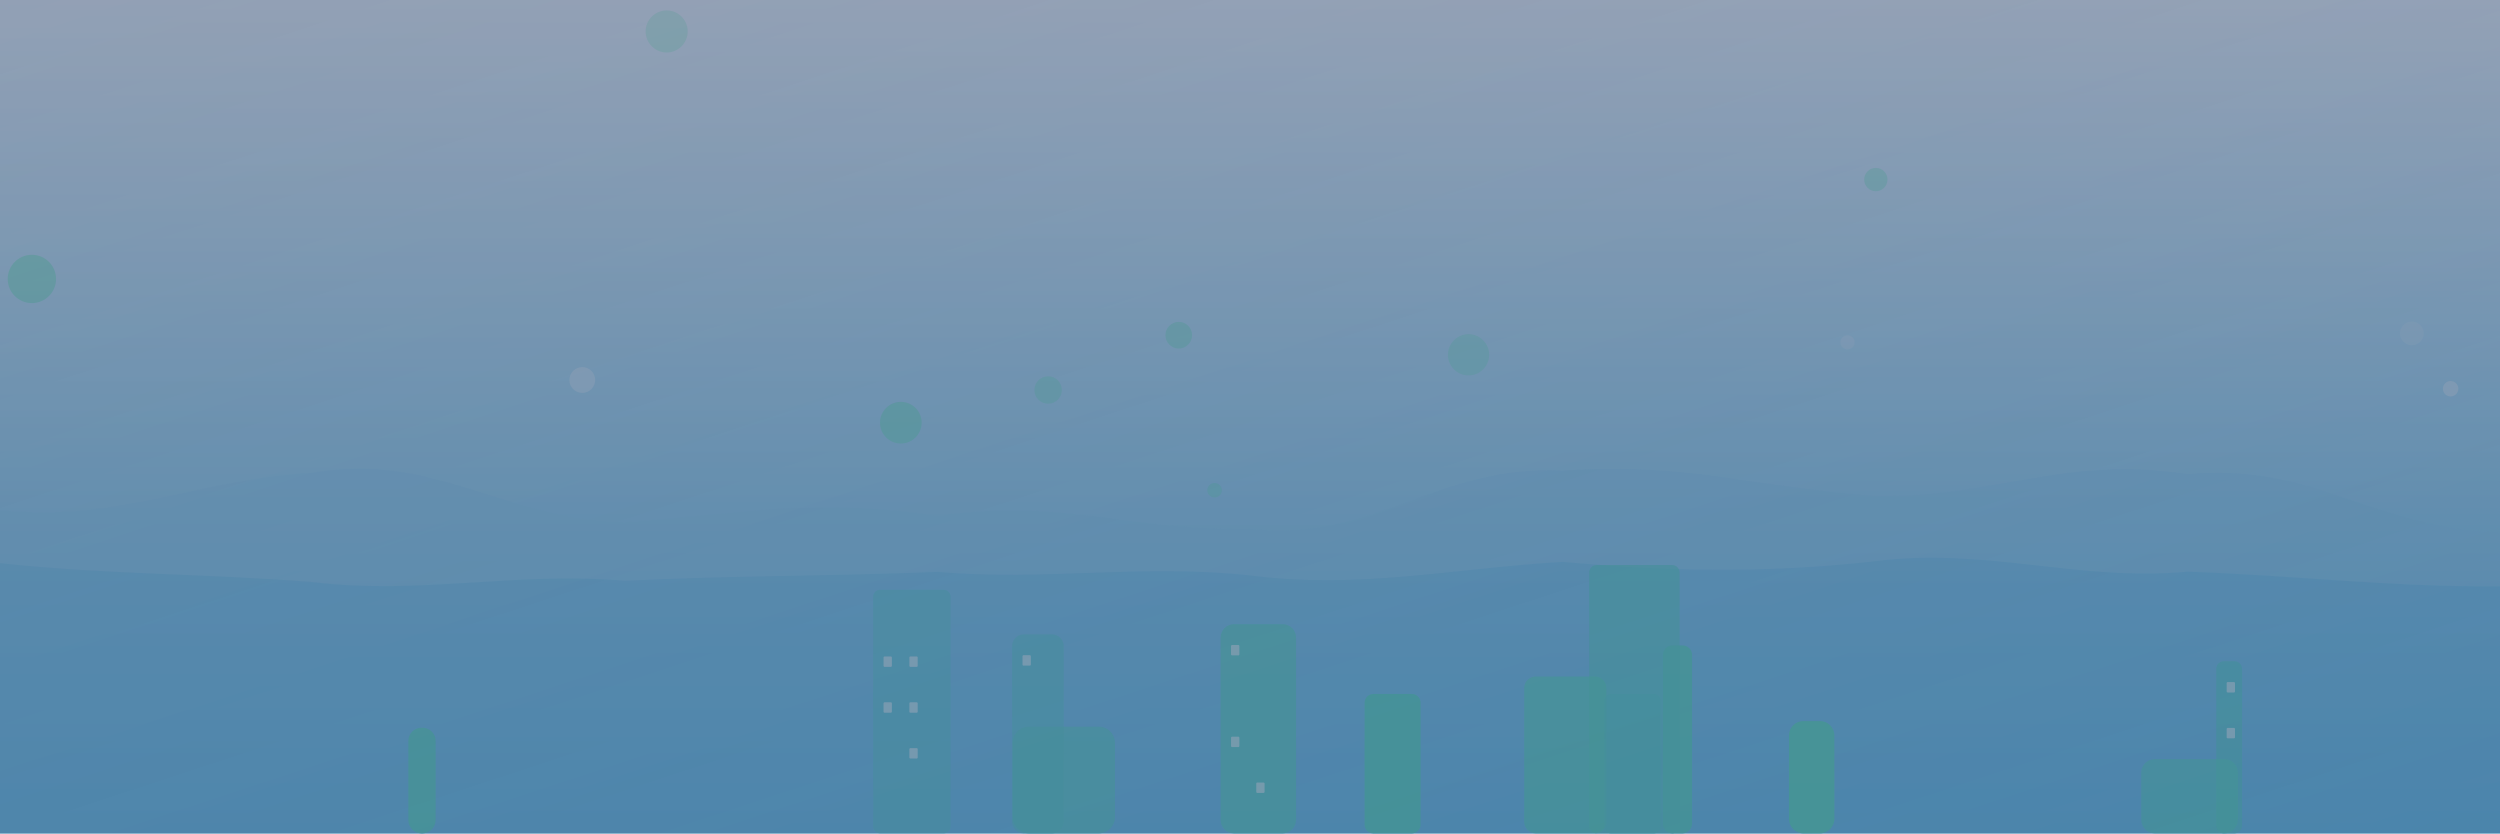
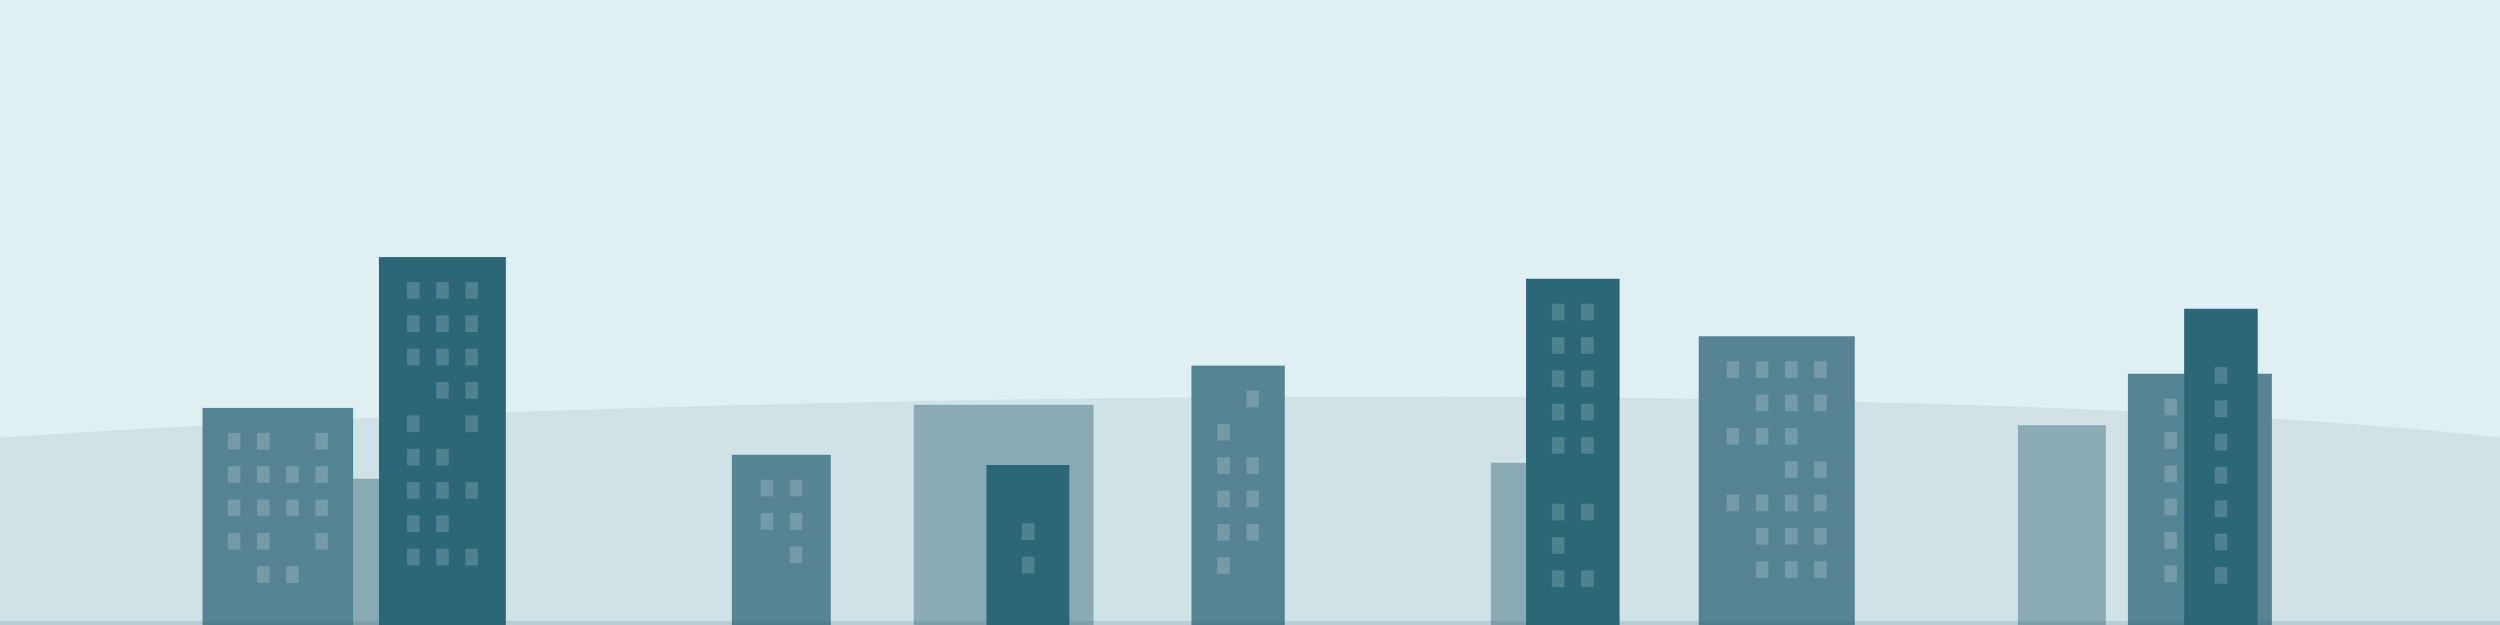
- <svg xmlns="http://www.w3.org/2000/svg" viewBox="0 0 1200 400" width="1200" height="400">
-   <defs>
-     <linearGradient id="bg" x1="0" y1="0" x2="0" y2="1">
-       <stop offset="0%" stop-color="#94a3b8" />
-       <stop offset="100%" stop-color="#0369a1" />
-     </linearGradient>
-     <linearGradient id="warm" x1="0" y1="0" x2="1" y2="1">
-       <stop offset="0%" stop-color="#858d98" stop-opacity="0.18" />
-       <stop offset="100%" stop-color="#858d98" stop-opacity="0.06" />
-     </linearGradient>
-   </defs>
-   <rect width="1200" height="400" fill="url(#bg)" />
-   <path d="M0 400 L0 244.835 C60.0 250.5, 90.0 230.7, 150.0 226.9 C210.0 217.1, 240.0 249.0, 300.0 250.6 C360.0 246.3, 390.0 238.5, 450.0 247.6 C510.0 238.8, 540.0 254.7, 600.0 253.8 C660.0 260.3, 690.0 222.8, 750.0 225.9 C810.0 221.9, 840.0 233.6, 900.0 238.0 C960.0 238.9, 990.0 218.4, 1050.0 227.6 C1110.0 222.0, 1140.0 253.7, 1200.0 255.4 L1200 400 Z" fill="#367da9" opacity="0.45" />
-   <path d="M0 400 L0 270.324 C52.5 275.9, 97.5 275.2, 150.0 279.4 C202.5 285.7, 247.5 274.2, 300.0 278.8 C352.5 276.2, 397.5 276.7, 450.0 274.5 C502.5 279.0, 547.5 270.5, 600.0 276.2 C652.5 283.0, 697.5 272.8, 750.0 269.7 C802.5 274.4, 847.5 275.2, 900.0 269.4 C952.5 262.5, 997.5 279.3, 1050.0 274.4 C1102.5 276.2, 1147.5 281.9, 1200.0 281.4 L1200 400 Z" fill="#0369a1" opacity="0.3" />
-   <rect x="585.9" y="299.6" width="36.2" height="100.4" rx="6.4" fill="#04867c" opacity="0.68" />
-   <rect x="590.9" y="309.6" width="4" height="5" rx="0.5" fill="#94a3b8" opacity="0.6" />
-   <rect x="590.9" y="353.6" width="4" height="5" rx="0.5" fill="#94a3b8" opacity="0.6" />
-   <rect x="603.0" y="375.6" width="4" height="5" rx="0.5" fill="#94a3b8" opacity="0.6" />
-   <rect x="419.1" y="283.1" width="37.2" height="116.9" rx="3.3" fill="#047e87" opacity="0.51" />
-   <rect x="424.1" y="315.1" width="4" height="5" rx="0.5" fill="#94a3b8" opacity="0.6" />
-   <rect x="436.5" y="315.1" width="4" height="5" rx="0.5" fill="#94a3b8" opacity="0.6" />
-   <rect x="424.1" y="337.1" width="4" height="5" rx="0.5" fill="#94a3b8" opacity="0.6" />
-   <rect x="436.5" y="337.1" width="4" height="5" rx="0.5" fill="#94a3b8" opacity="0.6" />
-   <rect x="436.5" y="359.1" width="4" height="5" rx="0.5" fill="#94a3b8" opacity="0.6" />
-   <rect x="858.7" y="346.1" width="21.8" height="53.9" rx="6.9" fill="#058f72" opacity="0.76" />
-   <rect x="798.2" y="309.8" width="14.0" height="90.2" rx="4.6" fill="#048979" opacity="0.78" />
-   <rect x="196.0" y="349.3" width="13.1" height="50.7" rx="6.3" fill="#04877c" opacity="0.82" />
-   <rect x="655.0" y="333.1" width="26.9" height="66.9" rx="4.2" fill="#04887b" opacity="0.85" />
-   <rect x="486.1" y="348.8" width="49.1" height="51.2" rx="7.8" fill="#048380" opacity="0.63" />
-   <rect x="1063.8" y="317.4" width="12.4" height="82.6" rx="3.6" fill="#048184" opacity="0.65" />
-   <rect x="1068.8" y="327.4" width="4" height="5" rx="0.5" fill="#94a3b8" opacity="0.6" />
-   <rect x="1068.8" y="349.4" width="4" height="5" rx="0.5" fill="#94a3b8" opacity="0.6" />
-   <rect x="762.8" y="271.2" width="43.4" height="128.8" rx="3.6" fill="#048282" opacity="0.64" />
-   <rect x="731.6" y="324.7" width="39.5" height="75.3" rx="5.6" fill="#048a78" opacity="0.62" />
-   <rect x="770.1" y="333.1" width="26.9" height="66.9" rx="3.1" fill="#047f86" opacity="0.64" />
-   <rect x="1027.8" y="364.4" width="46.4" height="35.6" rx="6.5" fill="#048979" opacity="0.57" />
-   <rect x="485.8" y="304.5" width="24.8" height="95.5" rx="5.6" fill="#047f86" opacity="0.52" />
-   <rect x="490.8" y="314.5" width="4" height="5" rx="0.5" fill="#94a3b8" opacity="0.6" />
-   <circle cx="432.4" cy="202.9" r="10.0" fill="#059669" opacity="0.40" />
-   <circle cx="503.1" cy="187.2" r="6.6" fill="#059669" opacity="0.28" />
-   <circle cx="886.8" cy="164.3" r="3.4" fill="#94a3b8" opacity="0.21" />
-   <circle cx="1176.3" cy="186.6" r="3.7" fill="#94a3b8" opacity="0.44" />
-   <circle cx="279.5" cy="182.4" r="6.2" fill="#94a3b8" opacity="0.40" />
-   <circle cx="565.8" cy="160.9" r="6.4" fill="#059669" opacity="0.33" />
-   <circle cx="320.0" cy="15.1" r="10.1" fill="#059669" opacity="0.23" />
-   <circle cx="583.0" cy="235.3" r="3.5" fill="#059669" opacity="0.28" />
-   <circle cx="1157.7" cy="160.0" r="5.7" fill="#94a3b8" opacity="0.18" />
-   <circle cx="900.4" cy="86.2" r="5.6" fill="#059669" opacity="0.30" />
-   <circle cx="15.3" cy="133.9" r="11.6" fill="#059669" opacity="0.42" />
-   <circle cx="704.9" cy="170.3" r="9.9" fill="#059669" opacity="0.26" />
-   <rect width="1200" height="400" fill="url(#warm)" />
-   <rect width="1200" height="400" fill="#94a3b8" opacity="0.40" />
+ <svg xmlns="http://www.w3.org/2000/svg" viewBox="0 0 1200 300" width="1200" height="300">
+   <rect width="1200" height="300" fill="#e0eff2" />
+   <path d="M0 300 L0 210.0 C370.8 185.4, 951.4 182.4, 1200 210.0 L1200 300 Z" fill="#aac2c9" opacity="0.3" />
+   <rect x="145.3" y="229.8" width="46.3" height="70.2" fill="#8aabb4" />
+   <rect x="438.6" y="194.3" width="86.3" height="105.7" fill="#8aabb4" />
+   <rect x="715.6" y="222.1" width="40.5" height="77.9" fill="#8aabb4" />
+   <rect x="968.6" y="204.1" width="42.2" height="95.9" fill="#8aabb4" />
+   <rect x="97.2" y="195.8" width="72.3" height="104.2" fill="#558592" />
+   <rect x="109.4" y="207.8" width="6" height="8" fill="#91b0b8" opacity="0.5" />
+   <rect x="123.4" y="207.8" width="6" height="8" fill="#91b0b8" opacity="0.5" />
+   <rect x="151.4" y="207.8" width="6" height="8" fill="#91b0b8" opacity="0.5" />
+   <rect x="109.4" y="223.8" width="6" height="8" fill="#91b0b8" opacity="0.5" />
+   <rect x="123.4" y="223.8" width="6" height="8" fill="#91b0b8" opacity="0.5" />
+   <rect x="137.4" y="223.8" width="6" height="8" fill="#91b0b8" opacity="0.5" />
+   <rect x="151.4" y="223.8" width="6" height="8" fill="#91b0b8" opacity="0.5" />
+   <rect x="109.4" y="239.8" width="6" height="8" fill="#91b0b8" opacity="0.5" />
+   <rect x="123.4" y="239.8" width="6" height="8" fill="#91b0b8" opacity="0.5" />
+   <rect x="137.4" y="239.8" width="6" height="8" fill="#91b0b8" opacity="0.5" />
+   <rect x="151.4" y="239.8" width="6" height="8" fill="#91b0b8" opacity="0.5" />
+   <rect x="109.4" y="255.8" width="6" height="8" fill="#91b0b8" opacity="0.5" />
+   <rect x="123.4" y="255.8" width="6" height="8" fill="#91b0b8" opacity="0.5" />
+   <rect x="151.4" y="255.8" width="6" height="8" fill="#91b0b8" opacity="0.5" />
+   <rect x="123.4" y="271.8" width="6" height="8" fill="#91b0b8" opacity="0.5" />
+   <rect x="137.4" y="271.8" width="6" height="8" fill="#91b0b8" opacity="0.5" />
+   <rect x="351.3" y="218.3" width="47.5" height="81.7" fill="#558592" />
+   <rect x="365.1" y="230.3" width="6" height="8" fill="#91b0b8" opacity="0.5" />
+   <rect x="379.1" y="230.3" width="6" height="8" fill="#91b0b8" opacity="0.5" />
+   <rect x="365.1" y="246.3" width="6" height="8" fill="#91b0b8" opacity="0.5" />
+   <rect x="379.1" y="246.3" width="6" height="8" fill="#91b0b8" opacity="0.5" />
+   <rect x="379.1" y="262.3" width="6" height="8" fill="#91b0b8" opacity="0.5" />
+   <rect x="571.9" y="175.5" width="44.8" height="124.5" fill="#558592" />
+   <rect x="598.3" y="187.5" width="6" height="8" fill="#91b0b8" opacity="0.5" />
+   <rect x="584.3" y="203.5" width="6" height="8" fill="#91b0b8" opacity="0.5" />
+   <rect x="584.3" y="219.5" width="6" height="8" fill="#91b0b8" opacity="0.5" />
+   <rect x="598.3" y="219.5" width="6" height="8" fill="#91b0b8" opacity="0.5" />
+   <rect x="584.3" y="235.5" width="6" height="8" fill="#91b0b8" opacity="0.5" />
+   <rect x="598.3" y="235.5" width="6" height="8" fill="#91b0b8" opacity="0.5" />
+   <rect x="584.3" y="251.5" width="6" height="8" fill="#91b0b8" opacity="0.5" />
+   <rect x="598.3" y="251.5" width="6" height="8" fill="#91b0b8" opacity="0.5" />
+   <rect x="584.3" y="267.5" width="6" height="8" fill="#91b0b8" opacity="0.5" />
+   <rect x="815.4" y="161.4" width="74.9" height="138.6" fill="#558592" />
+   <rect x="828.8" y="173.4" width="6" height="8" fill="#91b0b8" opacity="0.5" />
+   <rect x="842.8" y="173.4" width="6" height="8" fill="#91b0b8" opacity="0.5" />
+   <rect x="856.8" y="173.4" width="6" height="8" fill="#91b0b8" opacity="0.5" />
+   <rect x="870.8" y="173.4" width="6" height="8" fill="#91b0b8" opacity="0.5" />
+   <rect x="842.8" y="189.4" width="6" height="8" fill="#91b0b8" opacity="0.5" />
+   <rect x="856.8" y="189.4" width="6" height="8" fill="#91b0b8" opacity="0.5" />
+   <rect x="870.8" y="189.4" width="6" height="8" fill="#91b0b8" opacity="0.5" />
+   <rect x="828.8" y="205.4" width="6" height="8" fill="#91b0b8" opacity="0.5" />
+   <rect x="842.8" y="205.4" width="6" height="8" fill="#91b0b8" opacity="0.5" />
+   <rect x="856.8" y="205.4" width="6" height="8" fill="#91b0b8" opacity="0.5" />
+   <rect x="856.8" y="221.4" width="6" height="8" fill="#91b0b8" opacity="0.5" />
+   <rect x="870.8" y="221.4" width="6" height="8" fill="#91b0b8" opacity="0.5" />
+   <rect x="828.8" y="237.4" width="6" height="8" fill="#91b0b8" opacity="0.5" />
+   <rect x="842.8" y="237.4" width="6" height="8" fill="#91b0b8" opacity="0.5" />
+   <rect x="856.8" y="237.4" width="6" height="8" fill="#91b0b8" opacity="0.5" />
+   <rect x="870.8" y="237.4" width="6" height="8" fill="#91b0b8" opacity="0.5" />
+   <rect x="842.8" y="253.4" width="6" height="8" fill="#91b0b8" opacity="0.5" />
+   <rect x="856.8" y="253.4" width="6" height="8" fill="#91b0b8" opacity="0.5" />
+   <rect x="870.8" y="253.4" width="6" height="8" fill="#91b0b8" opacity="0.5" />
+   <rect x="842.8" y="269.4" width="6" height="8" fill="#91b0b8" opacity="0.5" />
+   <rect x="856.8" y="269.4" width="6" height="8" fill="#91b0b8" opacity="0.5" />
+   <rect x="870.8" y="269.4" width="6" height="8" fill="#91b0b8" opacity="0.5" />
+   <rect x="1021.4" y="179.4" width="69.1" height="120.6" fill="#558592" />
+   <rect x="1038.9" y="191.4" width="6" height="8" fill="#91b0b8" opacity="0.5" />
+   <rect x="1066.9" y="191.4" width="6" height="8" fill="#91b0b8" opacity="0.5" />
+   <rect x="1038.9" y="207.4" width="6" height="8" fill="#91b0b8" opacity="0.5" />
+   <rect x="1066.9" y="207.4" width="6" height="8" fill="#91b0b8" opacity="0.5" />
+   <rect x="1038.9" y="223.4" width="6" height="8" fill="#91b0b8" opacity="0.5" />
+   <rect x="1052.9" y="223.4" width="6" height="8" fill="#91b0b8" opacity="0.5" />
+   <rect x="1066.9" y="223.4" width="6" height="8" fill="#91b0b8" opacity="0.5" />
+   <rect x="1038.9" y="239.4" width="6" height="8" fill="#91b0b8" opacity="0.5" />
+   <rect x="1066.9" y="239.4" width="6" height="8" fill="#91b0b8" opacity="0.5" />
+   <rect x="1038.9" y="255.4" width="6" height="8" fill="#91b0b8" opacity="0.5" />
+   <rect x="1052.9" y="255.4" width="6" height="8" fill="#91b0b8" opacity="0.5" />
+   <rect x="1038.9" y="271.4" width="6" height="8" fill="#91b0b8" opacity="0.5" />
+   <rect x="1052.9" y="271.4" width="6" height="8" fill="#91b0b8" opacity="0.5" />
+   <rect x="181.9" y="123.4" width="60.9" height="176.6" fill="#2b6777" />
+   <rect x="195.4" y="135.4" width="6" height="8" fill="#759ca7" opacity="0.5" />
+   <rect x="209.4" y="135.4" width="6" height="8" fill="#759ca7" opacity="0.5" />
+   <rect x="223.4" y="135.4" width="6" height="8" fill="#759ca7" opacity="0.5" />
+   <rect x="195.4" y="151.4" width="6" height="8" fill="#759ca7" opacity="0.5" />
+   <rect x="209.4" y="151.4" width="6" height="8" fill="#759ca7" opacity="0.5" />
+   <rect x="223.4" y="151.4" width="6" height="8" fill="#759ca7" opacity="0.5" />
+   <rect x="195.4" y="167.4" width="6" height="8" fill="#759ca7" opacity="0.5" />
+   <rect x="209.4" y="167.4" width="6" height="8" fill="#759ca7" opacity="0.5" />
+   <rect x="223.4" y="167.4" width="6" height="8" fill="#759ca7" opacity="0.5" />
+   <rect x="209.4" y="183.4" width="6" height="8" fill="#759ca7" opacity="0.5" />
+   <rect x="223.4" y="183.4" width="6" height="8" fill="#759ca7" opacity="0.5" />
+   <rect x="195.4" y="199.4" width="6" height="8" fill="#759ca7" opacity="0.5" />
+   <rect x="223.4" y="199.4" width="6" height="8" fill="#759ca7" opacity="0.5" />
+   <rect x="195.4" y="215.4" width="6" height="8" fill="#759ca7" opacity="0.5" />
+   <rect x="209.4" y="215.4" width="6" height="8" fill="#759ca7" opacity="0.5" />
+   <rect x="195.4" y="231.4" width="6" height="8" fill="#759ca7" opacity="0.5" />
+   <rect x="209.4" y="231.4" width="6" height="8" fill="#759ca7" opacity="0.5" />
+   <rect x="223.4" y="231.4" width="6" height="8" fill="#759ca7" opacity="0.5" />
+   <rect x="195.4" y="247.4" width="6" height="8" fill="#759ca7" opacity="0.5" />
+   <rect x="209.4" y="247.4" width="6" height="8" fill="#759ca7" opacity="0.5" />
+   <rect x="195.4" y="263.4" width="6" height="8" fill="#759ca7" opacity="0.5" />
+   <rect x="209.4" y="263.4" width="6" height="8" fill="#759ca7" opacity="0.5" />
+   <rect x="223.4" y="263.4" width="6" height="8" fill="#759ca7" opacity="0.5" />
+   <rect x="473.5" y="223.2" width="39.8" height="76.8" fill="#2b6777" />
+   <rect x="490.5" y="251.2" width="6" height="8" fill="#759ca7" opacity="0.5" />
+   <rect x="490.5" y="267.2" width="6" height="8" fill="#759ca7" opacity="0.5" />
+   <rect x="732.5" y="133.8" width="44.9" height="166.2" fill="#2b6777" />
+   <rect x="744.9" y="145.8" width="6" height="8" fill="#759ca7" opacity="0.5" />
+   <rect x="758.9" y="145.8" width="6" height="8" fill="#759ca7" opacity="0.5" />
+   <rect x="744.9" y="161.8" width="6" height="8" fill="#759ca7" opacity="0.5" />
+   <rect x="758.9" y="161.8" width="6" height="8" fill="#759ca7" opacity="0.5" />
+   <rect x="744.9" y="177.8" width="6" height="8" fill="#759ca7" opacity="0.5" />
+   <rect x="758.9" y="177.8" width="6" height="8" fill="#759ca7" opacity="0.5" />
+   <rect x="744.9" y="193.8" width="6" height="8" fill="#759ca7" opacity="0.5" />
+   <rect x="758.9" y="193.8" width="6" height="8" fill="#759ca7" opacity="0.5" />
+   <rect x="744.9" y="209.8" width="6" height="8" fill="#759ca7" opacity="0.5" />
+   <rect x="758.9" y="209.8" width="6" height="8" fill="#759ca7" opacity="0.5" />
+   <rect x="744.9" y="241.8" width="6" height="8" fill="#759ca7" opacity="0.5" />
+   <rect x="758.9" y="241.8" width="6" height="8" fill="#759ca7" opacity="0.5" />
+   <rect x="744.9" y="257.8" width="6" height="8" fill="#759ca7" opacity="0.5" />
+   <rect x="744.9" y="273.8" width="6" height="8" fill="#759ca7" opacity="0.5" />
+   <rect x="758.9" y="273.8" width="6" height="8" fill="#759ca7" opacity="0.5" />
+   <rect x="1048.4" y="148.2" width="35.3" height="151.8" fill="#2b6777" />
+   <rect x="1063.1" y="176.2" width="6" height="8" fill="#759ca7" opacity="0.5" />
+   <rect x="1063.1" y="192.2" width="6" height="8" fill="#759ca7" opacity="0.5" />
+   <rect x="1063.1" y="208.2" width="6" height="8" fill="#759ca7" opacity="0.5" />
+   <rect x="1063.1" y="224.2" width="6" height="8" fill="#759ca7" opacity="0.5" />
+   <rect x="1063.1" y="240.2" width="6" height="8" fill="#759ca7" opacity="0.5" />
+   <rect x="1063.1" y="256.2" width="6" height="8" fill="#759ca7" opacity="0.5" />
+   <rect x="1063.1" y="272.2" width="6" height="8" fill="#759ca7" opacity="0.5" />
+   <rect x="0" y="298" width="1200" height="2" fill="#275d6b" opacity="0.15" />
</svg>
